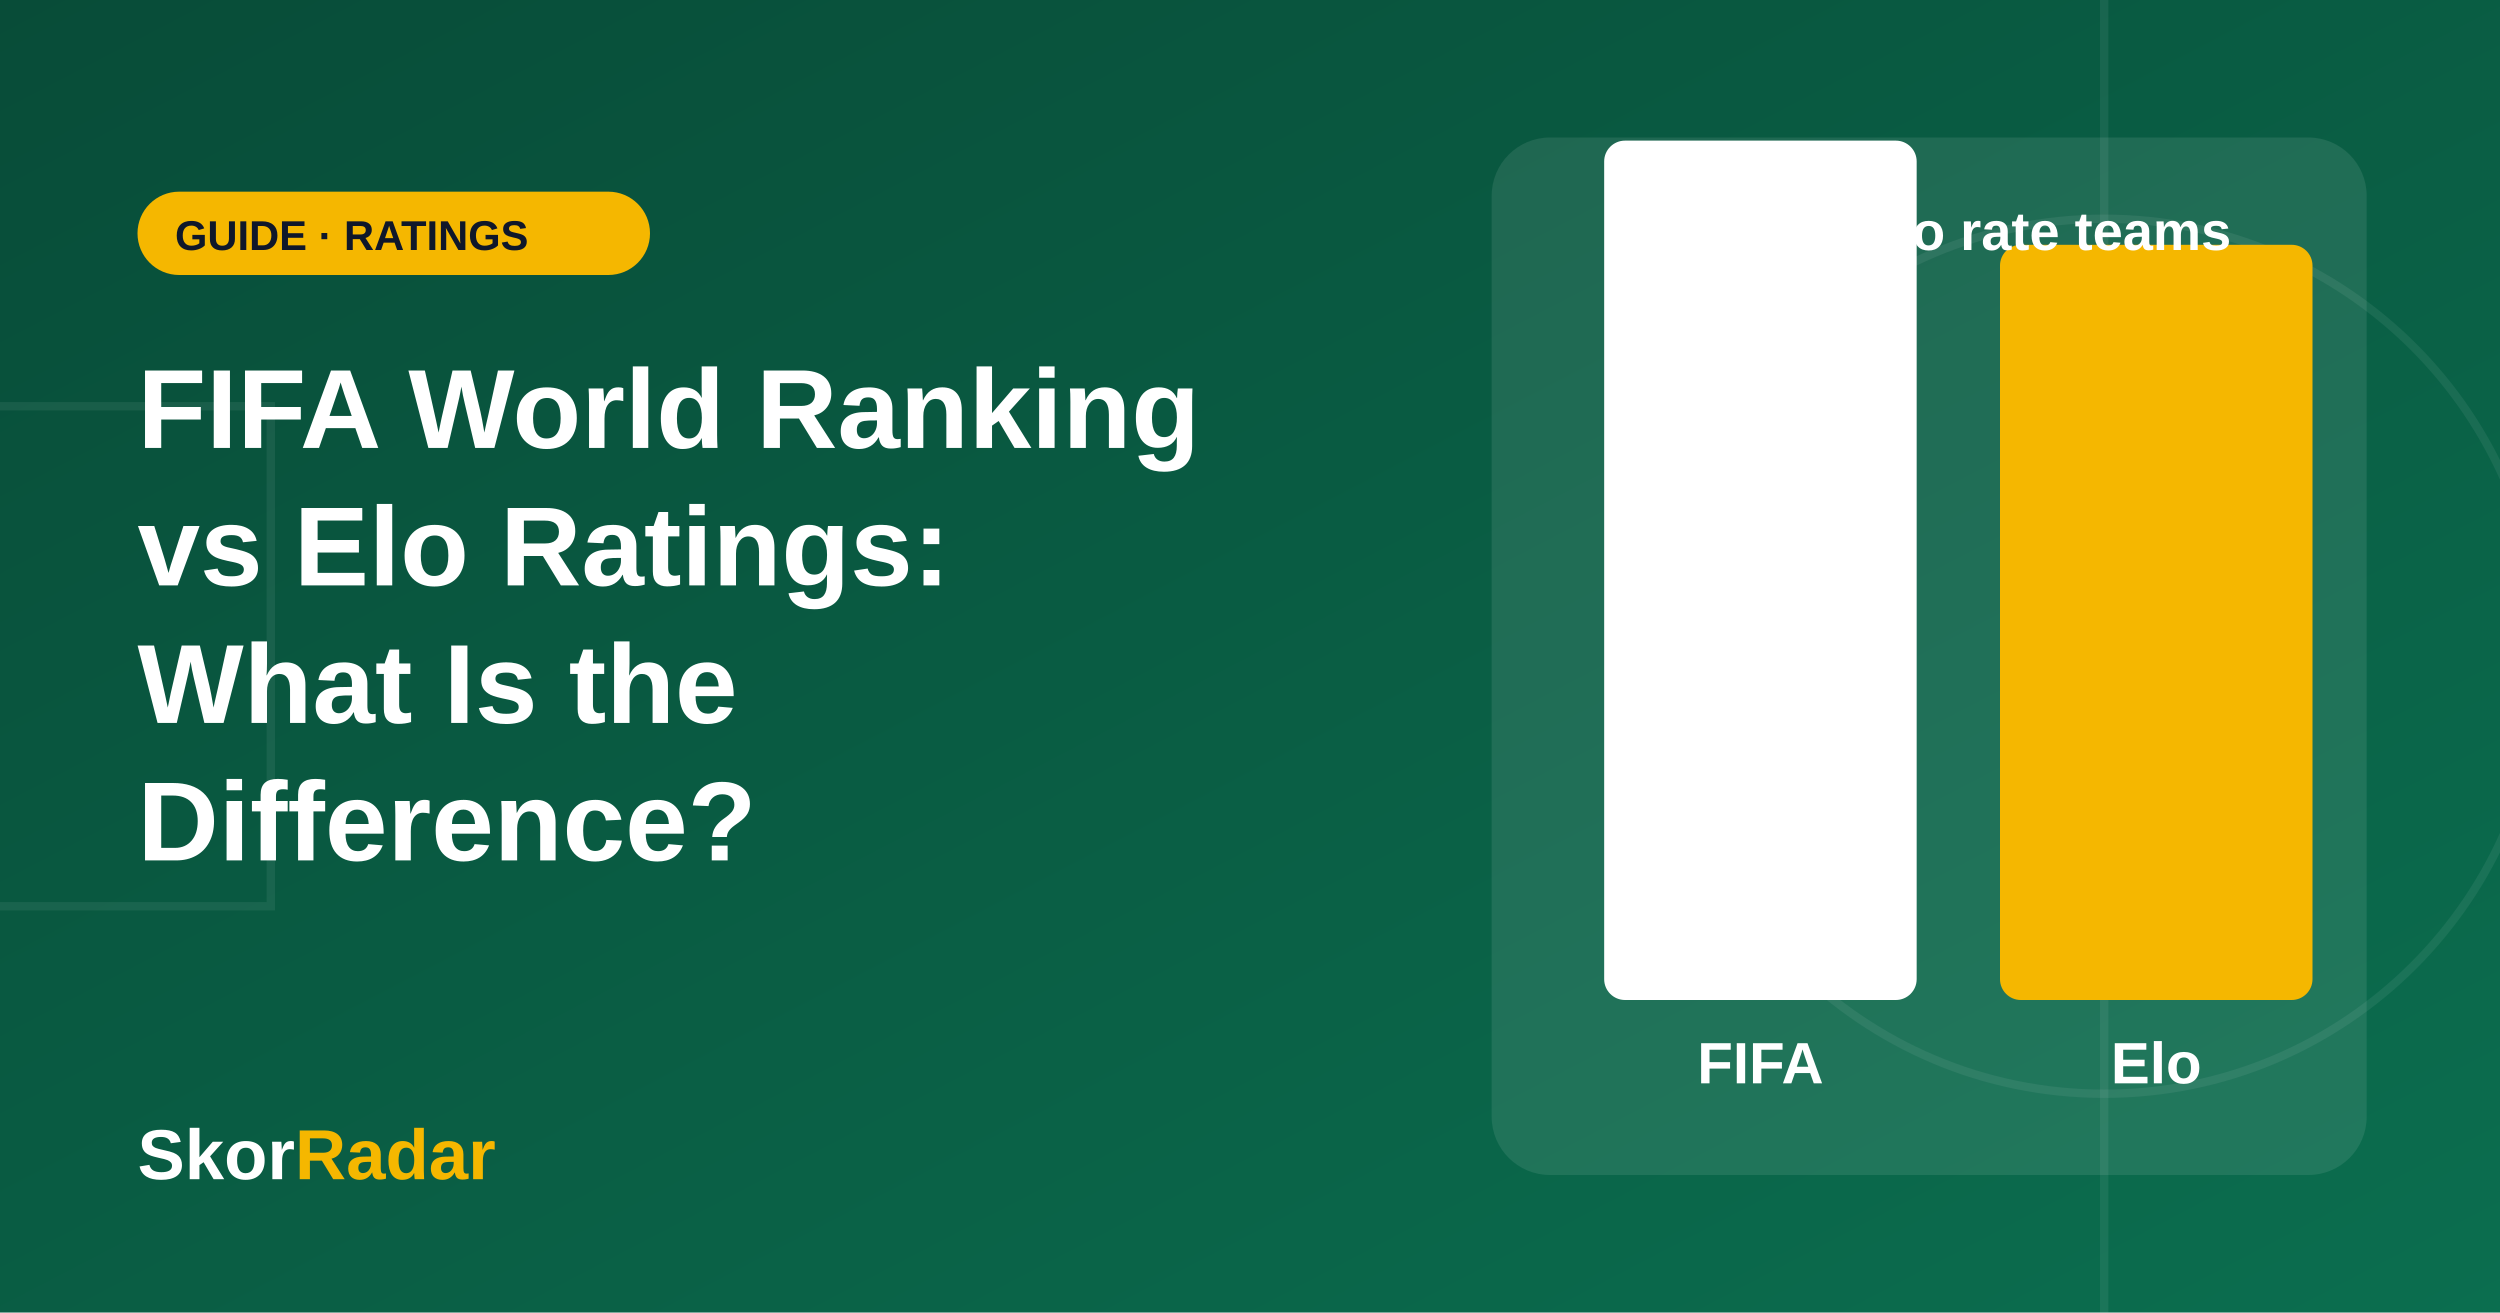
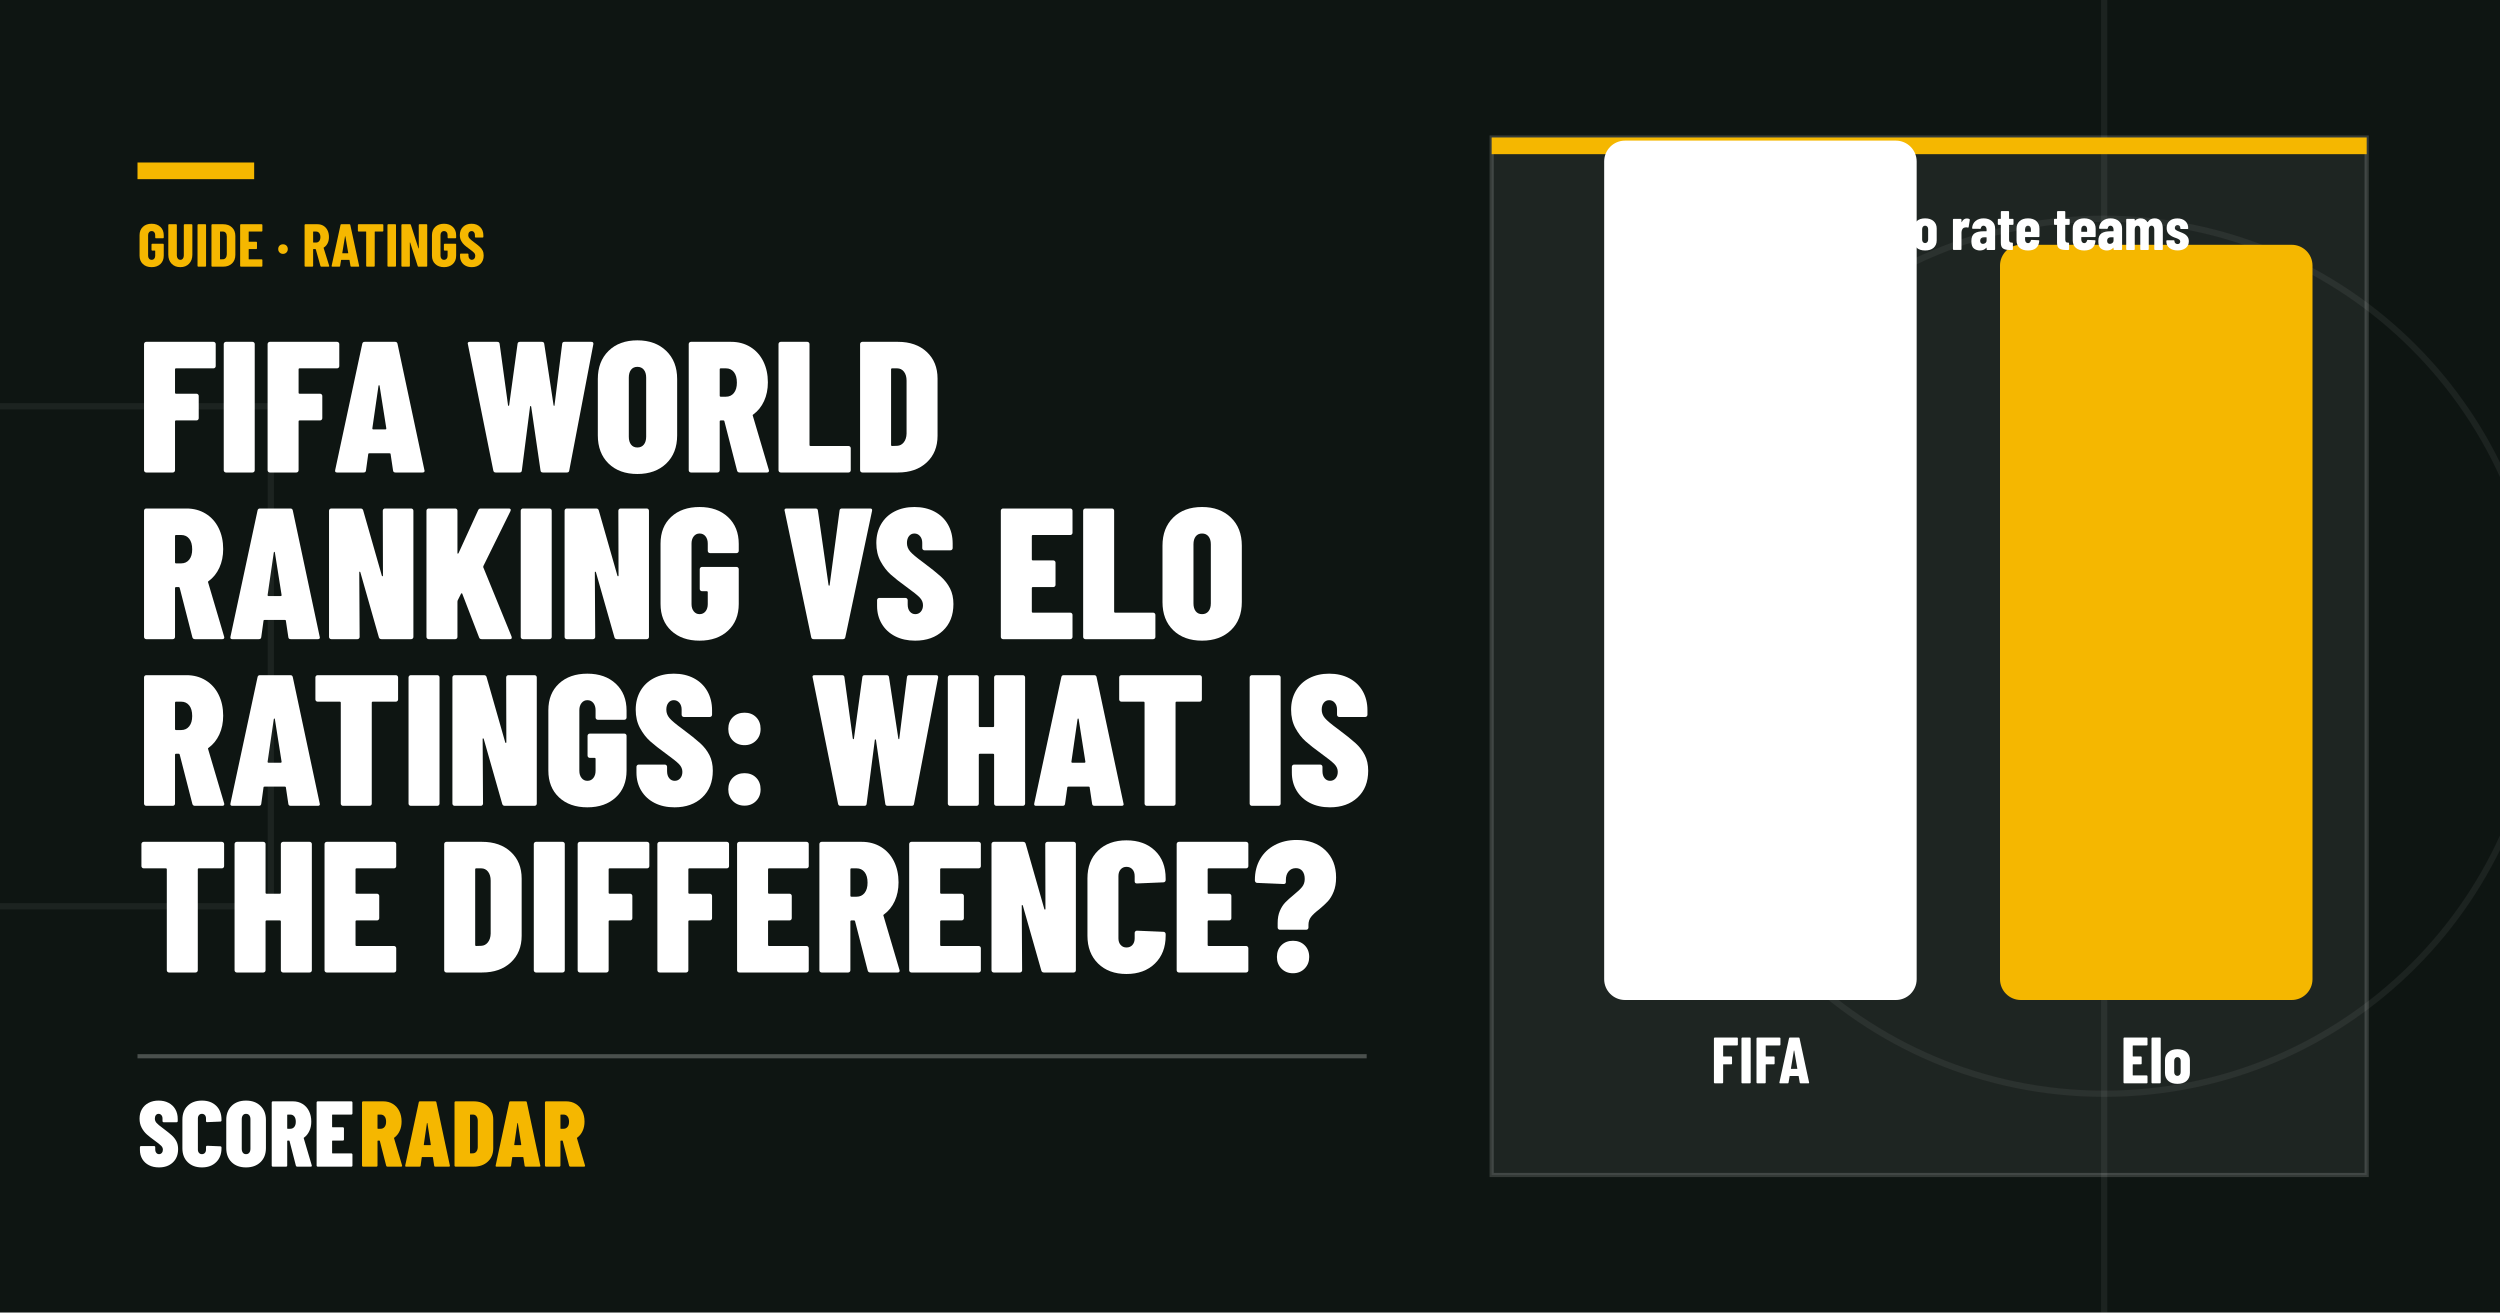
<svg xmlns="http://www.w3.org/2000/svg" viewBox="0 0 1200 630" width="1200" height="630" role="img" aria-label="FIFA World Ranking vs Elo Ratings: What Is the Difference?">
  <defs>
-     <linearGradient id="bg" x1="0" y1="0" x2="1" y2="1">
-       <stop offset="0" stop-color="#084c38" />
-       <stop offset="1" stop-color="#0b6e4f" />
-     </linearGradient>
+     <path id="g4" d="M221 8Q132 8 81.5-37Q31-82 31-160L31-160L31-354Q31-430 82-476Q133-522 221-522L221-522Q310-522 361-476Q412-430 412-354L412-354L412-160Q412-82 361.5-37Q311 8 221 8L221 8ZM221-114Q243-114 257-130Q271-146 271-171L271-171L271-344Q271-369 257-385Q243-401 221-401L221-401Q199-401 185.5-385Q172-369 172-344L172-344L172-171Q172-146 185.5-130Q199-114 221-114L221-114Z" />
+     <path id="g7" d="M272-427Q272-422 268.5-418.5Q265-415 260-415L260-415L204-415Q199-415 199-410L199-410L199-172Q199-143 210-132Q221-121 243-122L243-122L250-122Q255-122 258.5-118.5Q262-115 262-110L262-110L262-12Q262-7 258.5-3.5Q255 0 250 0L250 0L210 0Q137 0 100-24.5Q63-49 63-118L63-118L63-410Q63-415 58-415L58-415L25-415Q20-415 16.5-418.5Q13-422 13-427L13-427L13-502Q13-507 16.5-510.5Q20-514 25-514L25-514L58-514Q63-514 63-519L63-519L63-630Q63-635 66.5-638.5Q70-642 75-642L75-642L187-642Q192-642 195.5-638.5Q199-635 199-630L199-630L199-519Q199-514 204-514L204-514L260-514Q265-514 268.5-510.5Q272-507 272-502L272-502L272-427Z" />
+     <path id="g8" d="M210 7Q125 7 74.5-33.5Q24-74 24-142L24-142L24-149Q24-154 27.5-157.5Q31-161 36-161L36-161L146-161Q151-161 154.5-157.5Q158-154 158-149L158-149L158-146Q158-125 173-111.5Q188-98 210-98L210-98Q230-98 241.5-109.5Q253-121 253-139L253-139Q253-161 234-173.5Q215-186 191.5-194.5Q168-203 159-206L159-206Q104-226 66.5-261.5Q29-297 29-364L29-364Q29-437 77-479Q125-521 205-521L205-521Q288-521 336.5-477Q385-433 385-358L385-358Q385-353 381.5-349.5Q378-346 373-346L373-346L266-346Q261-346 257.5-349.5Q254-353 254-358L254-358L254-366Q254-386 241.5-398.5Q229-411 209-411L209-411Q188-411 176-397.5Q164-384 164-366L164-366Q164-342 184.5-328.5Q205-315 247-299L247-299Q290-283 320.5-266.5Q351-250 373-219.5Q395-189 395-143L395-143Q395-74 344.5-33.5Q294 7 210 7L210 7Z" />
+     <path id="g13" d="M233 8Q143 8 88.5-43.5Q34-95 34-181L34-181L34-519Q34-605 88.5-656.5Q143-708 233-708L233-708Q323-708 378-656Q433-604 433-518L433-518L433-480Q433-475 429.5-471.5Q426-468 421-468L421-468L304-468Q299-468 295.5-471.5Q292-475 292-480L292-480L292-520Q292-550 276-568.5Q260-587 233-587L233-587Q207-587 191-568.5Q175-550 175-520L175-520L175-180Q175-150 191-131.5Q207-113 233-113L233-113Q260-113 276-131.5Q292-150 292-180L292-180L292-260Q292-265 287-265L287-265L243-265Q238-265 234.5-268.5Q231-272 231-277L231-277L231-366Q231-371 234.5-374.5Q238-378 243-378L243-378L421-378Q426-378 429.5-374.5Q433-371 433-366L433-366L433-181Q433-95 378-43.5Q323 8 233 8L233 8Z" />
+     <path id="g14" d="M240 8Q150 8 95.5-48.5Q41-105 41-199L41-199L41-688Q41-693 44.5-696.5Q48-700 53-700L53-700L170-700Q175-700 178.5-696.5Q182-693 182-688L182-688L182-185Q182-153 198-133Q214-113 240-113L240-113Q266-113 281.5-133Q297-153 297-185L297-185L297-688Q297-693 300.5-696.5Q304-700 309-700L309-700L426-700Q431-700 434.5-696.5Q438-693 438-688L438-688L438-199Q438-105 383.5-48.5Q329 8 240 8L240 8Z" />
+     <path id="g15" d="M56 0Q51 0 47.5-3.5Q44-7 44-12L44-12L44-688Q44-693 47.5-696.5Q51-700 56-700L56-700L173-700Q178-700 181.5-696.5Q185-693 185-688L185-688L185-12Q185-7 181.5-3.5Q178 0 173 0L173 0L56 0Z" />
+     <path id="g16" d="M56 0Q51 0 47.5-3.5Q44-7 44-12L44-12L44-688Q44-693 47.5-696.5Q51-700 56-700L56-700L237-700Q328-700 383-647Q438-594 438-506L438-506L438-194Q438-106 383-53Q328 0 237 0L237 0L56 0ZM185-126Q185-121 190-121L190-121L235-122Q262-123 279-145Q296-167 297-203L297-203L297-497Q297-535 280-557Q263-579 234-579L234-579L190-579Q185-579 185-574L185-574L185-126Z" />
+     <path id="g17" d="M411-591Q411-586 407.5-582.5Q404-579 399-579L399-579L190-579Q185-579 185-574L185-574L185-416Q185-411 190-411L190-411L310-411Q315-411 318.5-407.5Q322-404 322-399L322-399L322-302Q322-297 318.5-293.5Q315-290 310-290L310-290L190-290Q185-290 185-285L185-285L185-126Q185-121 190-121L190-121L399-121Q404-121 407.5-117.5Q411-114 411-109L411-109L411-12Q411-7 407.5-3.5Q404 0 399 0L399 0L56 0Q51 0 47.5-3.5Q44-7 44-12L44-12L44-688Q44-693 47.5-696.5Q51-700 56-700L56-700L399-700Q404-700 407.5-696.5Q411-693 411-688L411-688L411-591Z" />
+     <path id="g18" d="M113-211Q79-211 56.5-233.5Q34-256 34-290L34-290Q34-325 56-347Q78-369 113-369L113-369Q148-369 170-347Q192-325 192-290L192-290Q192-256 169.5-233.5Q147-211 113-211L113-211Z" />
+     <path id="g19" d="M320 0Q309 0 306-10L306-10L229-286Q227-290 224-290L224-290L190-290Q185-290 185-285L185-285L185-12Q185-7 181.5-3.5Q178 0 173 0L173 0L56 0Q51 0 47.5-3.5Q44-7 44-12L44-12L44-688Q44-693 47.5-696.5Q51-700 56-700L56-700L258-700Q313-700 356-673.5Q399-647 422.5-599Q446-551 446-489L446-489Q446-430 423.5-385Q401-340 361-315L361-315Q359-314 358-312.5Q357-311 358-309L358-309L450-14L451-10Q451 0 440 0L440 0L320 0ZM190-579Q185-579 185-574L185-574L185-403Q185-398 190-398L190-398L235-398Q266-398 285.5-422.5Q305-447 305-488L305-488Q305-530 285.5-554.5Q266-579 235-579L235-579L190-579Z" />
+     <path id="g20" d="M338 0Q326 0 325-11L325-11L309-107Q309-112 303-112L303-112L176-112Q170-112 170-107L170-107L154-11Q153 0 141 0L141 0L24 0Q11 0 14-13L14-13L161-689Q163-700 174-700L174-700L309-700Q320-700 322-689L322-689L468-13L469-9Q469 0 458 0L458 0L338 0ZM190-226Q190-221 194-221L194-221L284-221Q289-221 288-226L288-226L241-499Q240-502 238-502Q236-502 235-499L235-499L190-226Z" />
+     <path id="g21" d="M432-700Q437-700 440.5-696.5Q444-693 444-688L444-688L444-591Q444-586 440.5-582.5Q437-579 432-579L432-579L307-579Q302-579 302-574L302-574L302-12Q302-7 298.5-3.5Q295 0 290 0L290 0L173 0Q168 0 164.5-3.5Q161-7 161-12L161-12L161-574Q161-579 156-579L156-579L36-579Q31-579 27.5-582.5Q24-586 24-591L24-591L24-688Q24-693 27.5-696.5Q31-700 36-700L36-700L432-700Z" />
+     <path id="g22" d="M330-688Q330-693 333.5-696.5Q337-700 342-700L342-700L458-700Q463-700 466.5-696.5Q470-693 470-688L470-688L470-12Q470-7 466.5-3.5Q463 0 458 0L458 0L326 0Q316 0 313-10L313-10L189-397Q188-400 185.5-399.5Q183-399 183-396L183-396L184-12Q184-7 180.5-3.5Q177 0 172 0L172 0L56 0Q51 0 47.5-3.5Q44-7 44-12L44-12L44-688Q44-693 47.5-696.5Q51-700 56-700L56-700L187-700Q197-700 200-690L200-690L325-303Q326-300 328.5-300.5Q331-301 331-304L331-304L330-688Z" />
+     <path id="g23" d="M224 8Q166 8 122-15Q78-38 54-79.5Q30-121 30-175L30-175L30-204Q30-209 33.5-212.5Q37-216 42-216L42-216L157-216Q162-216 165.5-212.5Q169-209 169-204L169-204L169-182Q169-151 185-132Q201-113 225-113L225-113Q249-113 265-131Q281-149 281-178L281-178Q281-208 261-229.5Q241-251 183-293L183-293Q133-329 102-357Q71-385 49-426Q27-467 27-521L27-521Q27-606 80-657Q133-708 220-708L220-708Q308-708 361.5-655Q415-602 415-516L415-516L415-492Q415-487 411.5-483.5Q408-480 403-480L403-480L288-480Q283-480 279.5-483.5Q276-487 276-492L276-492L276-519Q276-550 260.5-568.5Q245-587 220-587L220-587Q196-587 181-569.5Q166-552 166-521L166-521Q166-491 185-468Q204-445 260-404L260-404Q322-358 353.5-329.5Q385-301 402.5-266.5Q420-232 420-184L420-184Q420-96 366-44Q312 8 224 8L224 8Z" />
+     <path id="g24" d="M419-570Q419-565 415.5-561.5Q412-558 407-558L407-558L206-558Q201-558 201-553L201-553L201-427Q201-422 206-422L206-422L316-422Q321-422 324.5-418.5Q328-415 328-410L328-410L328-291Q328-286 324.5-282.5Q321-279 316-279L316-279L206-279Q201-279 201-274L201-274L201-147Q201-142 206-142L206-142L407-142Q412-142 415.5-138.5Q419-135 419-130L419-130L419-12Q419-7 415.5-3.5Q412 0 407 0L407 0L47 0Q42 0 38.5-3.5Q35-7 35-12L35-12L35-688Q35-693 38.5-696.5Q42-700 47-700L47-700L407-700Q412-700 415.5-696.5Q419-693 419-688L419-688L419-570Z" />
+     <path id="g25" d="M47 0Q42 0 38.5-3.5Q35-7 35-12L35-12L35-688Q35-693 38.5-696.5Q42-700 47-700L47-700L189-700Q194-700 197.5-696.5Q201-693 201-688L201-688L201-147Q201-142 206-142L206-142L410-142Q415-142 418.5-138.5Q422-135 422-130L422-130L422-12Q422-7 418.5-3.5Q415 0 410 0L410 0L47 0Z" />
+     <path id="g26" d="M239 8Q142 8 84.5-48Q27-104 27-199L27-199L27-501Q27-595 84.5-651.5Q142-708 239-708L239-708Q335-708 393.5-651.5Q452-595 452-501L452-501L452-199Q452-104 393.5-48Q335 8 239 8L239 8ZM239-134Q261-134 273.5-149.5Q286-165 286-192L286-192L286-508Q286-535 273.5-550.5Q261-566 239-566L239-566Q217-566 205-550.5Q193-535 193-508L193-508L193-192Q193-165 205-149.5Q217-134 239-134L239-134Z" />
+     <path id="g27" d="M308 0Q297 0 294-10L294-10L226-275Q225-279 221-279L221-279L206-279Q201-279 201-274L201-274L201-12Q201-7 197.5-3.5Q194 0 189 0L189 0L47 0Q42 0 38.5-3.5Q35-7 35-12L35-12L35-688Q35-693 38.5-696.5Q42-700 47-700L47-700L262-700Q320-700 365-672.5Q410-645 434.5-595.5Q459-546 459-483L459-483Q459-427 438.5-382.5Q418-338 381-311L381-311Q379-310 378-308.5Q377-307 378-305L378-305L464-14L465-10Q465 0 454 0L454 0L308 0ZM206-558Q201-558 201-553L201-553L201-411Q201-406 206-406L206-406L234-406Q261-406 277-426Q293-446 293-481L293-481Q293-518 277-538Q261-558 234-558L234-558L206-558Z" />
+     <path id="g28" d="M338 0Q326 0 325-11L325-11L312-98Q312-103 306-103L306-103L198-103Q192-103 192-98L192-98L180-11Q179 0 167 0L167 0L25 0Q12 0 15-13L15-13L160-689Q162-700 173-700L173-700L336-700Q347-700 349-689L349-689L493-13L494-9Q494 0 483 0L483 0L338 0ZM214-236Q214-231 218-231L218-231L285-231Q289-231 289-236L289-236L253-464Q252-468 250-468Q248-468 247-464L247-464L214-236Z" />
+     <path id="g29" d="M452-700Q457-700 460.5-696.5Q464-693 464-688L464-688L464-570Q464-565 460.5-561.5Q457-558 452-558L452-558L328-558Q323-558 323-553L323-553L323-12Q323-7 319.5-3.5Q316 0 311 0L311 0L169 0Q164 0 160.5-3.5Q157-7 157-12L157-12L157-553Q157-558 152-558L152-558L33-558Q28-558 24.5-561.5Q21-565 21-570L21-570L21-688Q21-693 24.5-696.5Q28-700 33-700L33-700L452-700Z" />
+     <path id="g30" d="M47 0Q42 0 38.5-3.5Q35-7 35-12L35-12L35-688Q35-693 38.5-696.5Q42-700 47-700L47-700L189-700Q194-700 197.5-696.5Q201-693 201-688L201-688L201-12Q201-7 197.5-3.5Q194 0 189 0L189 0L47 0Z" />
+     <path id="g31" d="M323-688Q323-693 326.5-696.5Q330-700 335-700L335-700L475-700Q480-700 483.5-696.5Q487-693 487-688L487-688L487-12Q487-7 483.5-3.5Q480 0 475 0L475 0L316 0Q305 0 302-10L302-10L203-358Q202-361 199.5-361.5Q197-362 197-358L197-358L199-12Q199-7 195.5-3.5Q192 0 187 0L187 0L47 0Q42 0 38.5-3.5Q35-7 35-12L35-12L35-688Q35-693 38.5-696.5Q42-700 47-700L47-700L204-700Q215-700 218-690L218-690L318-340Q319-337 321.5-337Q324-337 324-341L324-341L323-688Z" />
+     <path id="g32" d="M236 8Q141 8 84-45.5Q27-99 27-189L27-189L27-512Q27-602 84-655Q141-708 236-708L236-708Q331-708 388.5-654Q446-600 446-510L446-510L446-473Q446-468 442.5-464.5Q439-461 434-461L434-461L292-461Q287-461 283.5-464.5Q280-468 280-473L280-473L280-512Q280-536 268-551Q256-566 236-566L236-566Q217-566 205-551Q193-536 193-512L193-512L193-188Q193-164 205-149Q217-134 236-134L236-134Q256-134 268-149Q280-164 280-188L280-188L280-252Q280-257 275-257L275-257L249-257Q244-257 240.5-260.5Q237-264 237-269L237-269L237-375Q237-380 240.5-383.5Q244-387 249-387L249-387L434-387Q439-387 442.5-383.5Q446-380 446-375L446-375L446-189Q446-99 388.5-45.5Q331 8 236 8L236 8Z" />
+     <path id="g33" d="M230 8Q169 8 123-15.5Q77-39 51.5-81.5Q26-124 26-178L26-178L26-209Q26-214 29.5-217.5Q33-221 38-221L38-221L178-221Q183-221 186.5-217.5Q190-214 190-209L190-209L190-186Q190-162 201.5-148Q213-134 231-134L231-134Q249-134 260.5-147.5Q272-161 272-182L272-182Q272-205 254-223.5Q236-242 182-281L182-281Q132-317 100-345.5Q68-374 45-416.5Q22-459 22-515L22-515Q22-572 47.5-616Q73-660 119.5-684Q166-708 226-708L226-708Q287-708 333.5-683.5Q380-659 405.5-614.5Q431-570 431-512L431-512L431-488Q431-483 427.5-479.5Q424-476 419-476L419-476L280-476Q275-476 271.5-479.5Q268-483 268-488L268-488L268-516Q268-538 256-552Q244-566 226-566L226-566Q208-566 197-552Q186-538 186-515L186-515Q186-490 203-470Q220-450 272-412L272-412Q335-365 367-336Q399-307 417-271.5Q435-236 435-188L435-188Q435-98 378.5-45Q322 8 230 8L230 8Z" />
+     <path id="g34" d="M419-570Q419-565 415.5-561.5Q412-558 407-558L407-558L206-558Q201-558 201-553L201-553L201-427Q201-422 206-422L206-422L316-422Q321-422 324.5-418.5Q328-415 328-410L328-410L328-291Q328-286 324.5-282.5Q321-279 316-279L316-279L206-279Q201-279 201-274L201-274L201-12Q201-7 197.5-3.5Q194 0 189 0L189 0L47 0Q42 0 38.5-3.5Q35-7 35-12L35-12L35-688Q35-693 38.5-696.5Q42-700 47-700L47-700L407-700Q412-700 415.5-696.5Q419-693 419-688L419-688L419-570Z" />
+     <path id="g36" d="M151-325Q113-325 88.5-349.5Q64-374 64-412L64-412Q64-451 88.5-475Q113-499 151-499L151-499Q189-499 213-475Q237-451 237-412L237-412Q237-374 212.5-349.5Q188-325 151-325L151-325ZM151-1Q113-1 88.5-25.5Q64-50 64-88L64-88Q64-127 88.5-151Q113-175 151-175L151-175Q189-175 213-151Q237-127 237-88L237-88Q237-50 212.5-25.5Q188-1 151-1L151-1Z" />
+     <path id="g37" d="M283-688Q283-693 286.5-696.5Q290-700 295-700L295-700L437-700Q442-700 445.5-696.5Q449-693 449-688L449-688L449-12Q449-7 445.5-3.5Q442 0 437 0L437 0L295 0Q290 0 286.5-3.5Q283-7 283-12L283-12L283-274Q283-279 278-279L278-279L206-279Q201-279 201-274L201-274L201-12Q201-7 197.5-3.5Q194 0 189 0L189 0L47 0Q42 0 38.5-3.5Q35-7 35-12L35-12L35-688Q35-693 38.5-696.5Q42-700 47-700L47-700L189-700Q194-700 197.5-696.5Q201-693 201-688L201-688L201-427Q201-422 206-422L206-422L278-422Q283-422 283-427L283-427L283-688Z" />
+     <path id="g38" d="M167 0Q156 0 154-11L154-11L18-687L17-691Q17-700 28-700L28-700L175-700Q187-700 188-689L188-689L233-360Q234-357 236-357Q238-357 239-360L239-360L284-689Q285-700 297-700L297-700L414-700Q426-700 427-689L427-689L477-360Q478-357 480-357Q482-357 482-360L482-360L523-689Q524-700 535-700L535-700L679-700Q692-700 690-687L690-687L561-11Q560 0 548 0L548 0L420 0Q408 0 407-11L407-11L357-353Q356-356 353.5-356Q351-356 351-353L351-353L307-11Q306 0 295 0L295 0L167 0Z" />
+     <path id="g40" d="M47 0Q42 0 38.5-3.5Q35-7 35-12L35-12L35-688Q35-693 38.5-696.5Q42-700 47-700L47-700L189-700Q194-700 197.5-696.5Q201-693 201-688L201-688L201-462Q201-458 203-458Q205-458 207-461L207-461L312-691Q316-700 326-700L326-700L476-700Q483-700 485.5-696.5Q488-693 485-686L485-686L340-392Q339-388 339-386L339-386L491-14Q492-12 492-8L492-8Q492 0 482 0L482 0L331 0Q320 0 317-9L317-9L227-243Q226-246 224-246Q222-246 220-243L220-243L202-207Q201-205 201-201L201-201L201-12Q201-7 197.5-3.5Q194 0 189 0L189 0L47 0Z" />
+     <path id="g41" d="M236 8Q141 8 84-48Q27-104 27-197L27-197L27-504Q27-598 84-653Q141-708 236-708L236-708Q331-708 388.5-653Q446-598 446-504L446-504L446-495Q446-490 442.5-486.5Q439-483 434-483L434-483L292-477Q280-477 280-489L280-489L280-516Q280-539 268-552.5Q256-566 236-566L236-566Q217-566 205-552.5Q193-539 193-516L193-516L193-183Q193-161 205-147.5Q217-134 236-134L236-134Q256-134 268-147.5Q280-161 280-183L280-183L280-212Q280-217 283.5-220.5Q287-224 292-224L292-224L434-218Q439-218 442.5-214.5Q446-211 446-206L446-206L446-197Q446-104 388.5-48Q331 8 236 8L236 8Z" />
+     <path id="g42" d="M47 0Q42 0 38.5-3.5Q35-7 35-12L35-12L35-688Q35-693 38.5-696.5Q42-700 47-700L47-700L238-700Q334-700 392-646Q450-592 450-503L450-503L450-197Q450-108 392-54Q334 0 238 0L238 0L47 0ZM201-147Q201-142 206-142L206-142L234-143Q255-144 269-161.5Q283-179 284-208L284-208L284-492Q284-522 270-540Q256-558 233-558L233-558L206-558Q201-558 201-553L201-553L201-147Z" />
+     <path id="g54" d="M224-522Q309-522 362-476Q415-430 415-355L415-355L415-12Q415-7 411.5-3.5Q408 0 403 0L403 0L286 0Q281 0 277.5-3.5Q274-7 274-12L274-12L274-34Q274-37 272-38Q270-39 268-36L268-36Q235 6 166 8L166 8Q108 8 65.5-24Q23-56 23-146L23-146Q23-239 74.5-274Q126-309 223-309L223-309L269-309Q274-309 274-314L274-314L274-339Q274-366 259.5-383.5Q245-401 223-401L223-401Q206-401 194.5-390.5Q183-380 180-361L180-361Q179-349 167-349L167-349L47-350Q35-350 35-362L35-362Q40-435 92-478.5Q144-522 224-522L224-522ZM214-101Q237-101 255.5-116.5Q274-132 274-158L274-158L274-205Q274-210 269-210L269-210L228-210Q201-210 184.5-194.5Q168-179 168-152L168-152Q168-127 180.5-114Q193-101 214-101L214-101Z" />
+     <path id="g55" d="M46 0Q41 0 37.5-3.5Q34-7 34-12L34-12L34-688Q34-693 37.5-696.5Q41-700 46-700L46-700L163-700Q168-700 171.5-696.5Q175-693 175-688L175-688L175-12Q175-7 171.5-3.5Q168 0 163 0L163 0L46 0Z" />
+     <path id="g56" d="M268-520Q295-520 310-510L310-510Q318-505 316-495L316-495L297-378Q296-367 283-370L283-370Q272-374 256-374L256-374Q241-374 230-370L230-370Q207-366 193-342.5Q179-319 179-288L179-288L179-13Q179-8 175.5-4.5Q172-1 167-1L167-1L50-1Q45-1 41.5-4.5Q38-8 38-13L38-13L38-502Q38-507 41.5-510.5Q45-514 50-514L50-514L167-514Q172-514 175.5-510.5Q179-507 179-502L179-502L179-463Q179-459 180.5-458.5Q182-458 184-461L184-461Q211-520 268-520L268-520Z" />
+     <path id="g95" d="M409-225Q409-220 405.5-216.5Q402-213 397-213L397-213L177-213Q172-213 172-208L172-208L172-171Q172-146 185.5-129.5Q199-113 220-113L220-113Q239-113 251-125.5Q263-138 267-157L267-157Q270-167 280-167L280-167L395-161Q400-161 403.5-157.5Q407-154 406-148L406-148Q399-71 352.5-31.5Q306 8 220 8L220 8Q131 8 81-36.5Q31-81 31-160L31-160L31-354Q31-430 81.5-476Q132-522 220-522L220-522Q308-522 358.5-476Q409-430 409-354L409-354L409-225ZM220-401Q199-401 185.5-385Q172-369 172-344L172-344L172-305Q172-300 177-300L177-300L263-300Q268-300 268-305L268-305L268-344Q268-369 254.5-385Q241-401 220-401L220-401Z" />
+     <path id="g100" d="M38 199Q36 199 34 195.5Q32 192 32 187L32 187L32 95Q32 83 41 83L41 83Q93 82 115 66.5Q137 51 140 3L140 3L139-3L13-502L13-506Q13-515 24-515L24-515L150-515Q162-515 163-504L163-504L209-207Q210-203 212-203Q214-203 215-207L215-207L259-504Q260-515 272-515L272-515L398-513Q412-513 409-500L409-500L277 19Q257 92 234.5 128.5Q212 165 168.5 182Q125 199 43 199L43 199L38 199Z" />
+     <path id="g104" d="M505-522Q573-522 607-476Q641-430 641-347L641-347L641-12Q641-7 637.5-3.5Q634 0 629 0L629 0L512 0Q507 0 503.5-3.5Q500-7 500-12L500-12L500-338Q500-368 488-384.5Q476-401 456-401L456-401Q434-401 421.5-384.5Q409-368 409-338L409-338L409-12Q409-7 405.5-3.5Q402 0 397 0L397 0L281 0Q276 0 272.5-3.5Q269-7 269-12L269-12L269-338Q269-368 257-384.5Q245-401 225-401L225-401Q203-401 190.5-384.5Q178-368 178-338L178-338L178-12Q178-7 174.5-3.5Q171 0 166 0L166 0L49 0Q44 0 40.5-3.5Q37-7 37-12L37-12L37-502Q37-507 40.5-510.5Q44-514 49-514L49-514L166-514Q171-514 174.5-510.5Q178-507 178-502L178-502L178-489Q178-486 180-485Q182-484 184-486L184-486Q204-506 228-514Q252-522 274-522L274-522Q352-522 386-460L386-460L388-459Q391-459 395-465L395-465Q416-497 445.5-509.5Q475-522 505-522L505-522Z" />
+     <path id="g105" d="M137 0Q126 0 124-11L124-11L16-502L16-506Q16-515 27-515L27-515L138-515Q150-515 151-504L151-504L194-230Q195-227 197-227Q199-227 200-230L200-230L244-504Q245-515 257-515L257-515L356-515Q368-515 369-504L369-504L416-229Q417-226 419-226.5Q421-227 422-230L422-230L464-504Q465-515 477-515L477-515L587-513Q600-513 597-500L597-500L490-11Q488 0 477 0L477 0L363 0Q351 0 350-11L350-11L307-265Q306-268 304-268Q302-268 301-265L301-265L260-11Q259 0 247 0L247 0L137 0Z" />
+     <path id="g126" d="M174 0Q163 0 161-11L161-11L19-687L18-691Q18-700 29-700L29-700L184-700Q196-700 197-689L197-689L254-290Q255-286 257.5-286.5Q260-287 260-290L260-290L313-689Q314-700 326-700L326-700L477-700Q490-700 487-687L487-687L344-11Q342 0 331 0L331 0L174 0Z" />
+     <path id="g127" d="M147-229Q142-229 138.5-232.5Q135-236 135-241L135-241L135-265Q135-303 147-330.5Q159-358 176-375.5Q193-393 221-416L221-416Q252-441 266-458.5Q280-476 280-501L280-501Q280-528 267.5-543.5Q255-559 233-559L233-559Q208-559 193.5-541.5Q179-524 179-496L179-496L179-485Q179-474 167-474L167-474L25-480Q20-480 16.5-484Q13-488 13-493L13-493L13-496Q13-559 41-607.5Q69-656 120-683Q171-710 237-710L237-710Q333-710 390.5-655Q448-600 448-509L448-509Q448-465 435-433Q422-401 404-381.5Q386-362 357-338L357-338Q328-316 314-298Q300-280 300-255L300-255L300-241Q300-236 296.5-232.5Q293-229 288-229L288-229L147-229ZM217 4Q180 4 155.5-20.5Q131-45 131-83L131-83Q131-122 155-146Q179-170 217-170L217-170Q255-170 279.5-146Q304-122 304-83L304-83Q304-46 279.5-21Q255 4 217 4L217 4Z" />
+     <path id="g166" d="M410-591Q410-586 406.5-582.5Q403-579 398-579L398-579L190-579Q185-579 185-574L185-574L185-416Q185-411 190-411L190-411L309-411Q314-411 317.5-407.5Q321-404 321-399L321-399L321-302Q321-297 317.5-293.5Q314-290 309-290L309-290L190-290Q185-290 185-285L185-285L185-12Q185-7 181.5-3.5Q178 0 173 0L173 0L56 0Q51 0 47.5-3.5Q44-7 44-12L44-12L44-688Q44-693 47.5-696.5Q51-700 56-700L56-700L398-700Q403-700 406.5-696.5Q410-693 410-688L410-688L410-591Z" />
  </defs>
-   <rect width="1200" height="630" fill="url(#bg)" />
-   <g fill="none" stroke="#fff" stroke-opacity="0.07" stroke-width="4">
+   <rect width="1200" height="630" fill="#0e1512" />
+   <g fill="none" stroke="#fff" stroke-opacity="0.06" stroke-width="3">
    <circle cx="1010" cy="315" r="210" />
    <line x1="1010" y1="0" x2="1010" y2="630" />
    <rect x="-40" y="195" width="170" height="240" />
  </g>
-   <rect x="66" y="92" width="246" height="40" rx="20" fill="#f5b700" />
-   <text x="84" y="120" font-family="Arial, Helvetica, sans-serif" font-size="20" font-weight="700" fill="#0f172a" text-anchor="start">GUIDE · RATINGS</text>
-   <text x="66" y="215" font-family="Arial, Helvetica, sans-serif" font-size="54" font-weight="700" fill="#fff" text-anchor="start">FIFA World Ranking</text>
-   <text x="66" y="281" font-family="Arial, Helvetica, sans-serif" font-size="54" font-weight="700" fill="#fff" text-anchor="start">vs Elo Ratings:</text>
-   <text x="66" y="347" font-family="Arial, Helvetica, sans-serif" font-size="54" font-weight="700" fill="#fff" text-anchor="start">What Is the</text>
-   <text x="66" y="413" font-family="Arial, Helvetica, sans-serif" font-size="54" font-weight="700" fill="#fff" text-anchor="start">Difference?</text>
-   <text x="66" y="566" font-family="Arial, Helvetica, sans-serif" font-size="34" font-weight="700" fill="#fff">Skor<tspan fill="#f5b700">Radar</tspan>
-   </text>
-   <rect x="716" y="66" width="420" height="498" rx="28" fill="#fff" fill-opacity="0.09" />
+   <rect x="66" y="78" width="56" height="8" fill="#f5b700" />
+   <g fill="#f5b700" transform="translate(66 128) scale(0.0291)">
+     <use href="#g13" x="0" />
+     <use href="#g14" x="467" />
+     <use href="#g15" x="946" />
+     <use href="#g16" x="1176" />
+     <use href="#g17" x="1649" />
+     <use href="#g18" x="2287" />
+     <use href="#g19" x="2712" />
+     <use href="#g20" x="3188" />
+     <use href="#g21" x="3611" />
+     <use href="#g15" x="4079" />
+     <use href="#g22" x="4309" />
+     <use href="#g13" x="4823" />
+     <use href="#g23" x="5290" />
+   </g>
+   <g fill="#fff" transform="translate(66 226.8) scale(0.0896)">
+     <use href="#g34" x="0" />
+     <use href="#g30" x="427" />
+     <use href="#g34" x="662" />
+     <use href="#g28" x="1044" />
+     <use href="#g38" x="1752" />
+     <use href="#g26" x="2439" />
+     <use href="#g27" x="2918" />
+     <use href="#g25" x="3399" />
+     <use href="#g42" x="3836" />
+   </g>
+   <g fill="#fff" transform="translate(66 306.8) scale(0.0896)">
+     <use href="#g27" x="0" />
+     <use href="#g28" x="483" />
+     <use href="#g31" x="991" />
+     <use href="#g40" x="1513" />
+     <use href="#g30" x="2018" />
+     <use href="#g31" x="2253" />
+     <use href="#g32" x="2775" />
+     <use href="#g126" x="3448" />
+     <use href="#g33" x="3936" />
+     <use href="#g24" x="4590" />
+     <use href="#g25" x="5031" />
+     <use href="#g26" x="5464" />
+   </g>
+   <g fill="#fff" transform="translate(66 386.8) scale(0.0896)">
+     <use href="#g27" x="0" />
+     <use href="#g28" x="483" />
+     <use href="#g29" x="932" />
+     <use href="#g30" x="1417" />
+     <use href="#g31" x="1652" />
+     <use href="#g32" x="2174" />
+     <use href="#g33" x="2647" />
+     <use href="#g36" x="3101" />
+     <use href="#g38" x="3599" />
+     <use href="#g37" x="4306" />
+     <use href="#g28" x="4789" />
+     <use href="#g29" x="5238" />
+     <use href="#g30" x="5923" />
+     <use href="#g33" x="6158" />
+   </g>
+   <g fill="#fff" transform="translate(66 466.8) scale(0.0896)">
+     <use href="#g29" x="0" />
+     <use href="#g37" x="485" />
+     <use href="#g24" x="967" />
+     <use href="#g42" x="1608" />
+     <use href="#g30" x="2088" />
+     <use href="#g34" x="2323" />
+     <use href="#g34" x="2750" />
+     <use href="#g24" x="3177" />
+     <use href="#g27" x="3618" />
+     <use href="#g24" x="4099" />
+     <use href="#g31" x="4540" />
+     <use href="#g41" x="5062" />
+     <use href="#g24" x="5532" />
+     <use href="#g127" x="5973" />
+   </g>
+   <rect x="66" y="506" width="590" height="2" fill="#fff" fill-opacity="0.25" />
+   <g fill="#fff" transform="translate(66 560) scale(0.0448)">
+     <use href="#g33" x="0" />
+     <use href="#g41" x="454" />
+     <use href="#g26" x="924" />
+     <use href="#g27" x="1403" />
+     <use href="#g24" x="1884" />
+   </g>
+   <g fill="#f5b700" transform="translate(172.2 560) scale(0.0448)">
+     <use href="#g27" x="0" />
+     <use href="#g28" x="483" />
+     <use href="#g42" x="991" />
+     <use href="#g28" x="1452" />
+     <use href="#g27" x="1960" />
+   </g>
+   <rect x="716" y="66" width="420" height="498" fill="#fff" fill-opacity="0.07" stroke="#fff" stroke-opacity="0.16" stroke-width="2" />
+   <rect x="716" y="66" width="420" height="8" fill="#f5b700" />
  <rect x="770" y="67.5" width="150" height="412.5" rx="10" fill="#fff" />
-   <text x="845" y="520" font-family="Arial, Helvetica, sans-serif" font-size="28" font-weight="700" fill="#fff" text-anchor="middle">FIFA</text>
+   <g fill="#fff" transform="translate(821.3 520) scale(0.0314)">
+     <use href="#g166" x="0" />
+     <use href="#g15" x="421" />
+     <use href="#g166" x="651" />
+     <use href="#g20" x="1031" />
+   </g>
  <rect x="960" y="117.5" width="150" height="362.5" rx="10" fill="#f5b700" />
-   <text x="1035" y="520" font-family="Arial, Helvetica, sans-serif" font-size="28" font-weight="700" fill="#fff" text-anchor="middle">Elo</text>
-   <text x="926" y="120" font-family="Arial, Helvetica, sans-serif" font-size="26" font-weight="700" fill="#fff" text-anchor="middle">Two ways to rate teams</text>
+   <g fill="#fff" transform="translate(1017.9 520) scale(0.0314)">
+     <use href="#g17" x="0" />
+     <use href="#g55" x="438" />
+     <use href="#g4" x="647" />
+   </g>
+   <g fill="#fff" transform="translate(800.7 120) scale(0.0291)">
+     <use href="#g21" x="0" />
+     <use href="#g105" x="438" />
+     <use href="#g4" x="1035" />
+     <use href="#g105" x="1677" />
+     <use href="#g54" x="2276" />
+     <use href="#g100" x="2708" />
+     <use href="#g8" x="3115" />
+     <use href="#g7" x="3727" />
+     <use href="#g4" x="4018" />
+     <use href="#g56" x="4660" />
+     <use href="#g54" x="4979" />
+     <use href="#g7" x="5425" />
+     <use href="#g95" x="5716" />
+     <use href="#g7" x="6352" />
+     <use href="#g95" x="6643" />
+     <use href="#g54" x="7073" />
+     <use href="#g104" x="7519" />
+     <use href="#g8" x="8194" />
+   </g>
</svg>
